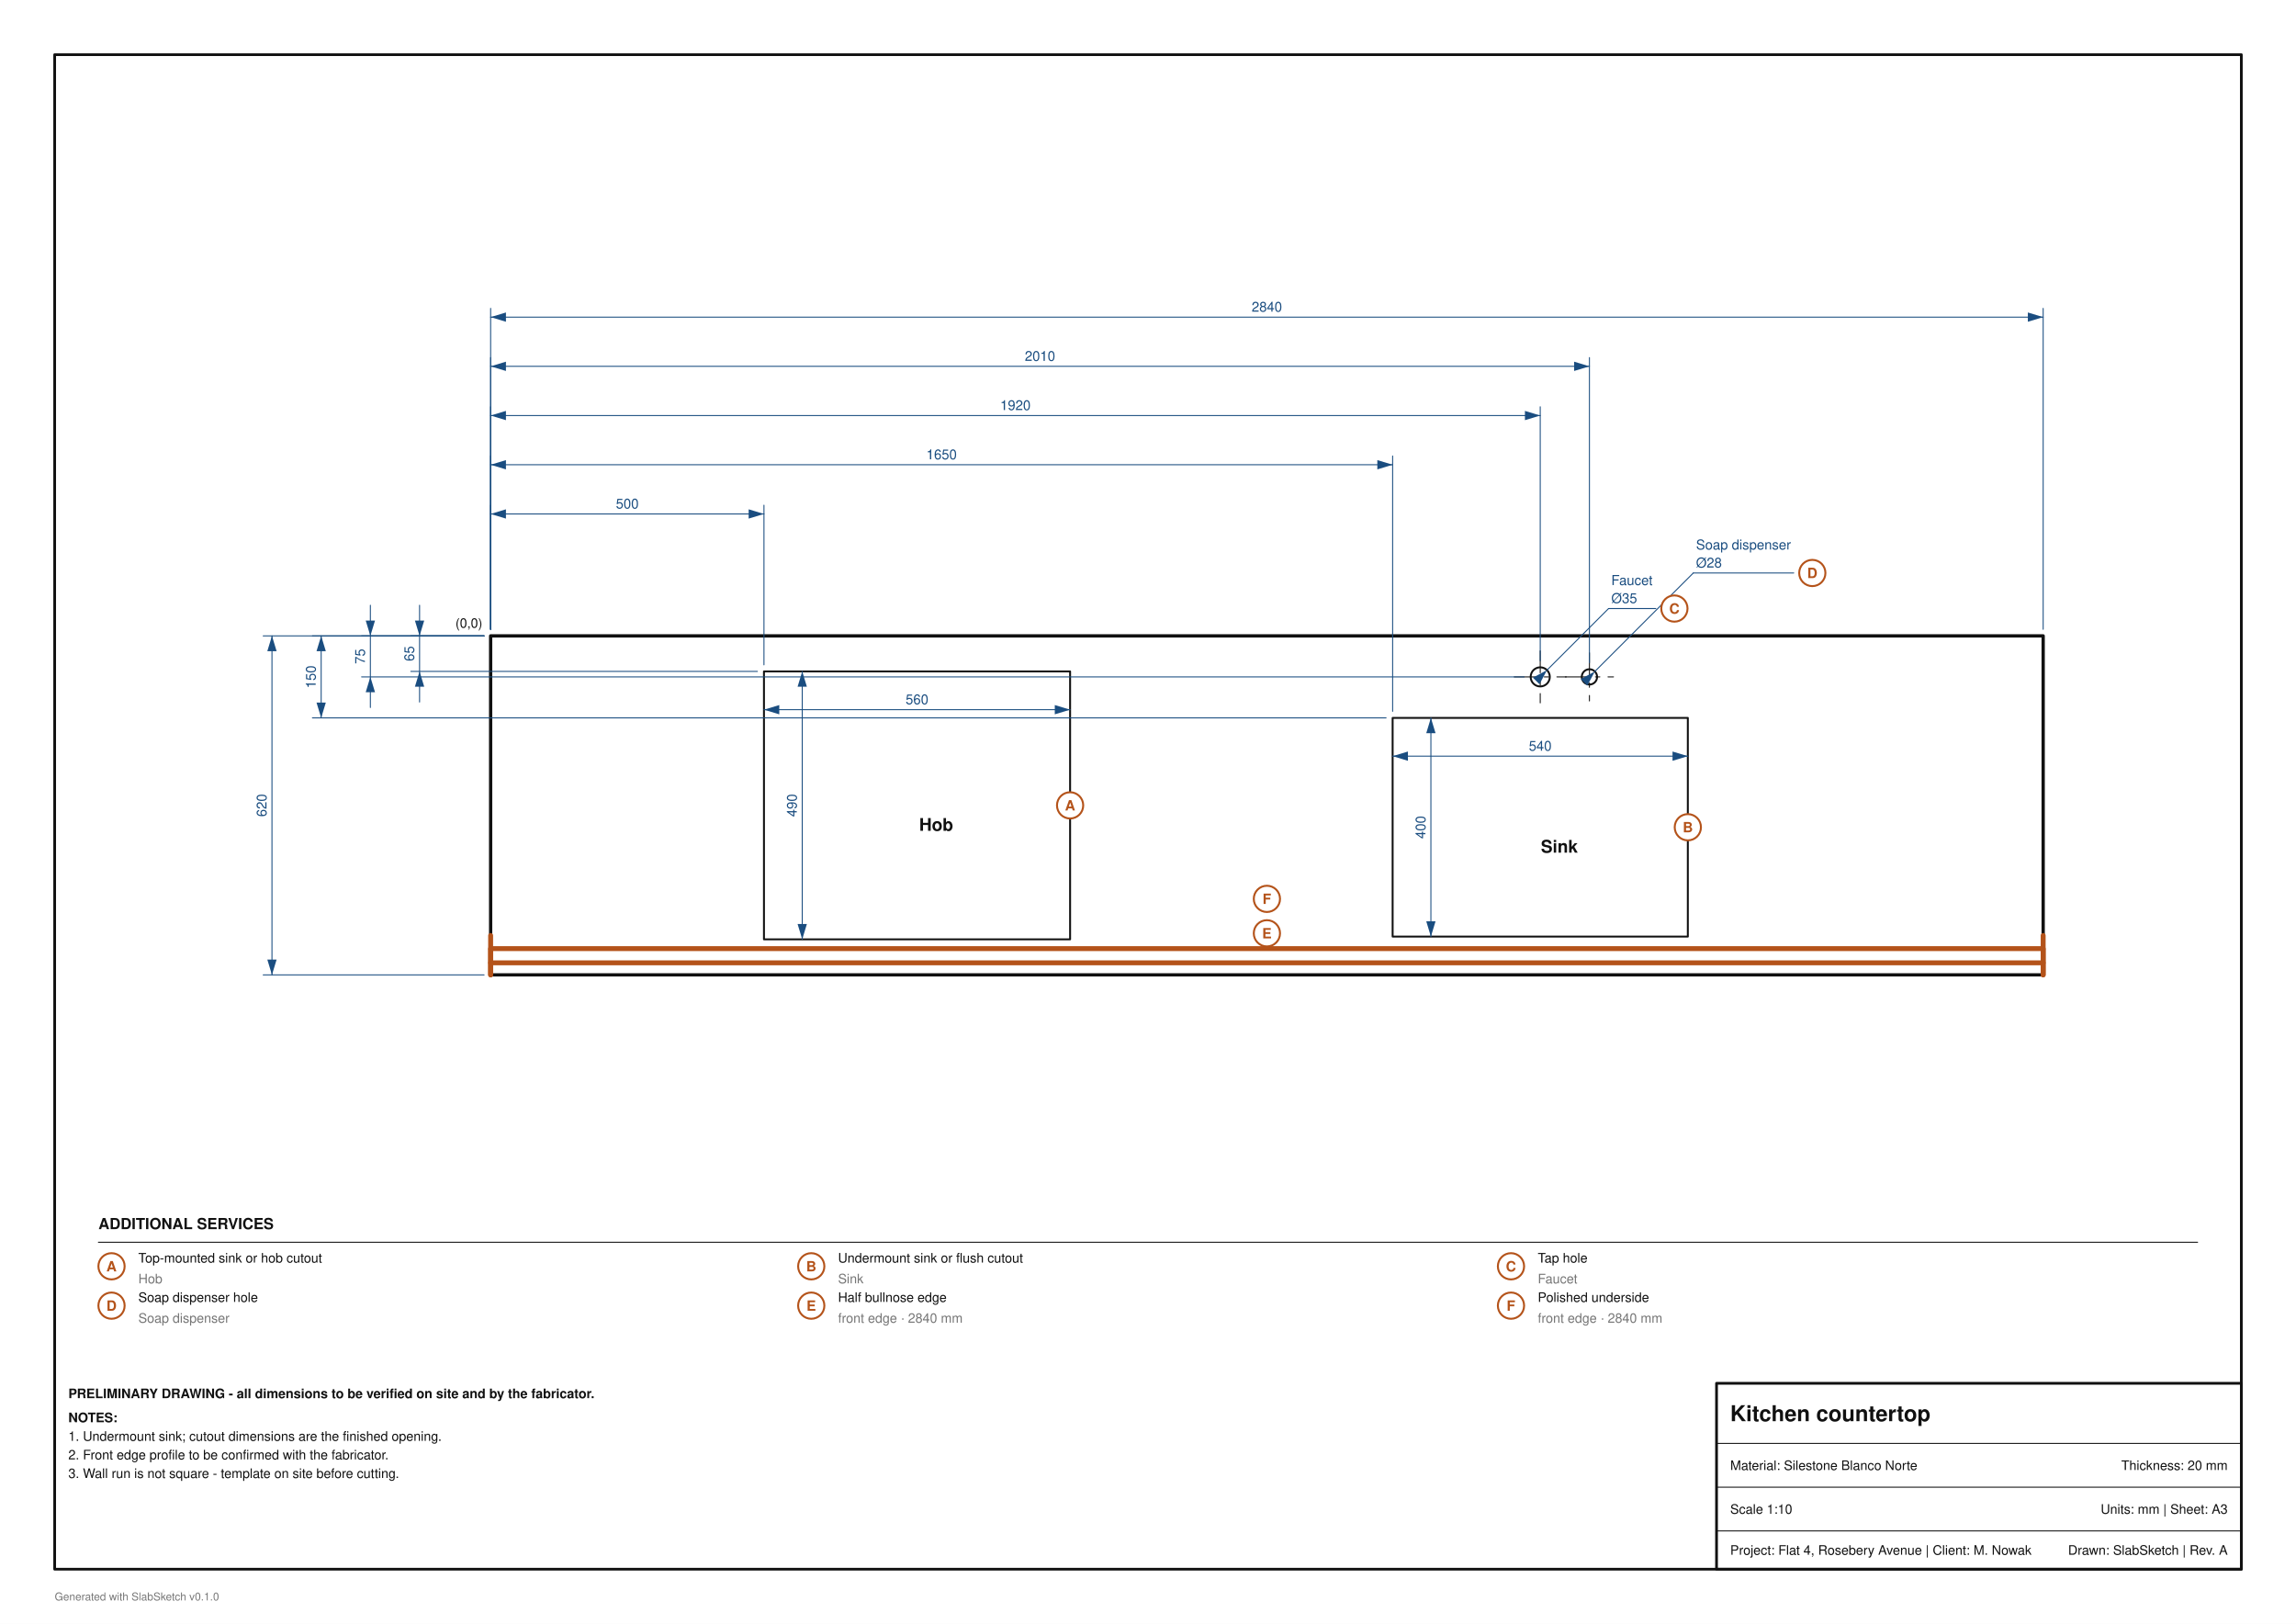
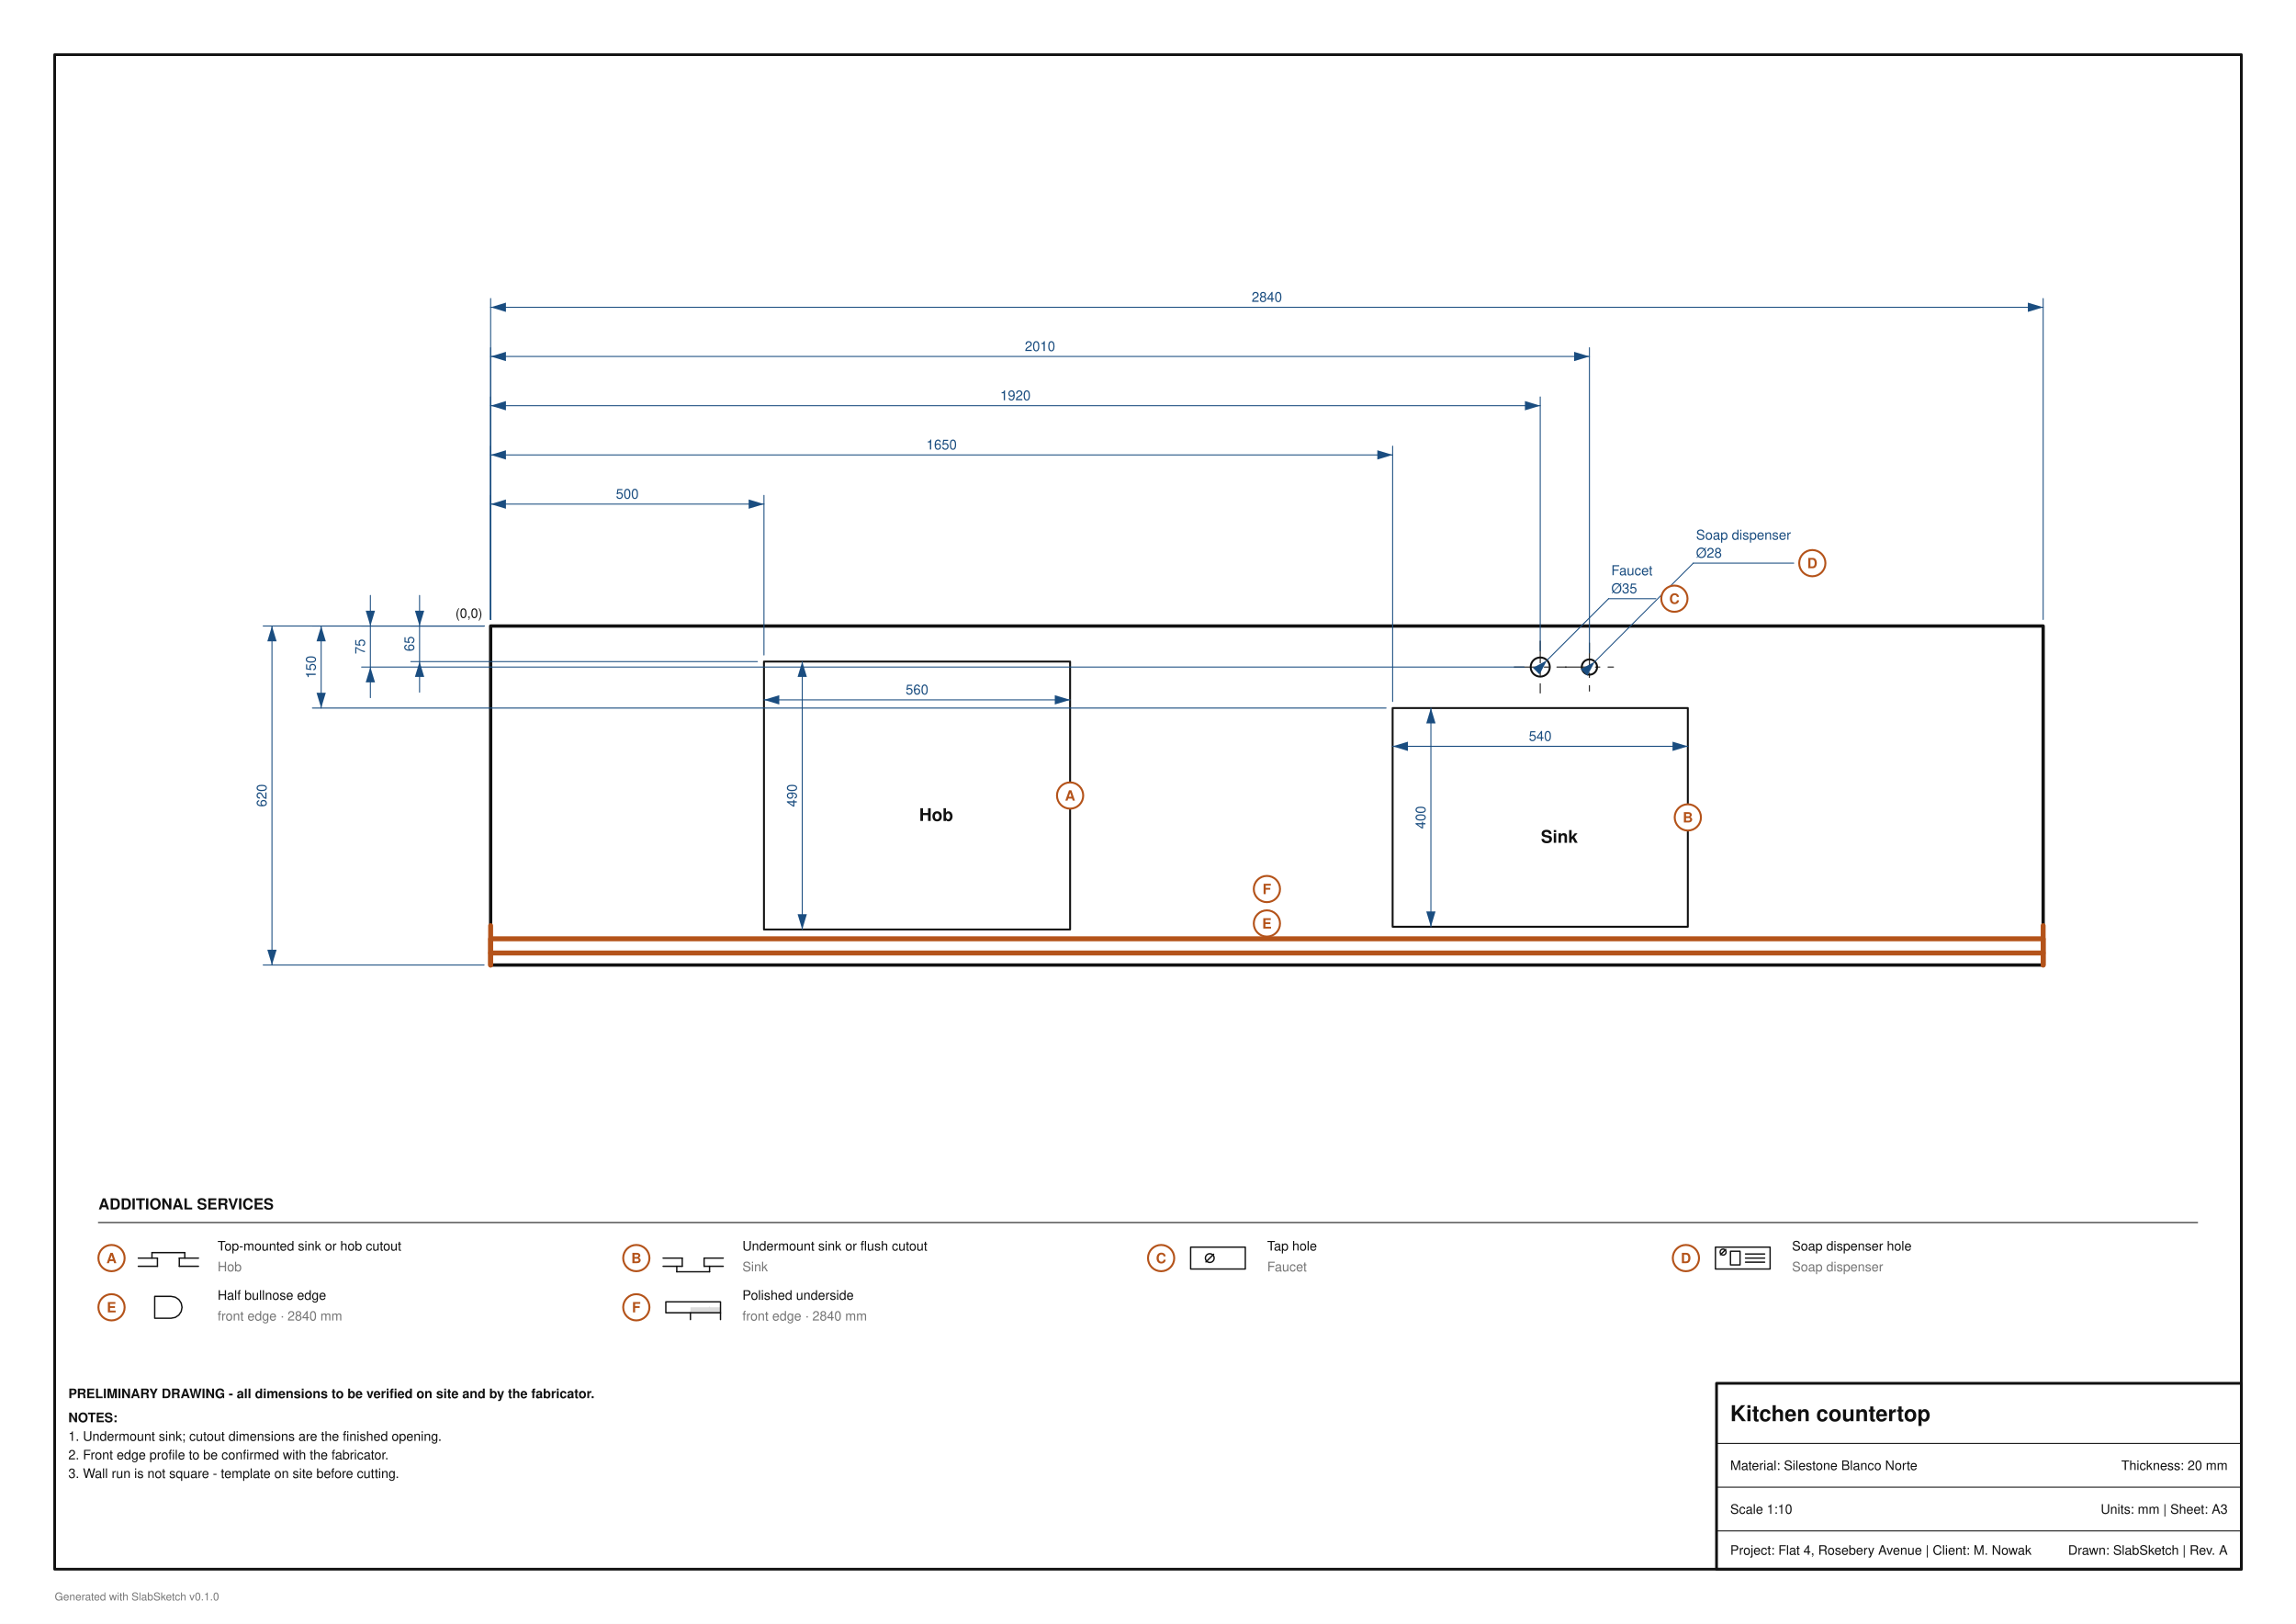
<svg xmlns="http://www.w3.org/2000/svg" version="1.1" width="420mm" height="297mm" viewBox="0 0 420 297">
  <rect x="0" y="0" width="420" height="297" fill="#ffffff" />
  <g fill="none" stroke="none" stroke-linecap="round" stroke-linejoin="round" font-family="Helvetica, Arial, sans-serif" shape-rendering="geometricPrecision">
    <g id="frame">
      <polygon points="10,10 410,10 410,287 10,287" stroke="#111111" stroke-width="0.5" fill="none" />
      <polygon points="314,253 410,253 410,287 314,287" stroke="#111111" stroke-width="0.5" fill="none" />
      <line x1="314" y1="264" x2="410" y2="264" stroke="#111111" stroke-width="0.18" />
      <line x1="314" y1="272" x2="410" y2="272" stroke="#111111" stroke-width="0.18" />
      <line x1="314" y1="280" x2="410" y2="280" stroke="#111111" stroke-width="0.18" />
-       <line x1="18" y1="227.2" x2="402" y2="227.2" stroke="#111111" stroke-width="0.18" />
+       <line x1="18" y1="223.6" x2="402" y2="223.6" stroke="#111111" stroke-width="0.18" />
    </g>
    <g id="outline">
-       <polygon points="89.75,116.3 373.75,116.3 373.75,178.3 89.75,178.3" stroke="#111111" stroke-width="0.6" fill="none" />
+       <polygon points="89.75,114.5 373.75,114.5 373.75,176.5 89.75,176.5" stroke="#111111" stroke-width="0.6" fill="none" />
    </g>
    <g id="cutout">
-       <polygon points="139.75,122.8 195.75,122.8 195.75,171.8 139.75,171.8" stroke="#111111" stroke-width="0.35" fill="none" />
-       <polygon points="254.75,131.3 308.75,131.3 308.75,171.3 254.75,171.3" stroke="#111111" stroke-width="0.35" fill="none" />
+       <polygon points="139.75,121 195.75,121 195.75,170 139.75,170" stroke="#111111" stroke-width="0.35" fill="none" />
+       <polygon points="254.75,129.5 308.75,129.5 308.75,169.5 254.75,169.5" stroke="#111111" stroke-width="0.35" fill="none" />
    </g>
    <g id="hole">
-       <circle cx="281.75" cy="123.8" r="1.75" stroke="#111111" stroke-width="0.35" fill="none" />
-       <circle cx="290.75" cy="123.8" r="1.4" stroke="#111111" stroke-width="0.35" fill="none" />
+       <circle cx="281.75" cy="122" r="1.75" stroke="#111111" stroke-width="0.35" fill="none" />
+       <circle cx="290.75" cy="122" r="1.4" stroke="#111111" stroke-width="0.35" fill="none" />
    </g>
    <g id="centreline">
-       <line x1="277" y1="123.8" x2="286.5" y2="123.8" stroke="#111111" stroke-width="0.18" stroke-dasharray="4 1.5 0.8 1.5" />
-       <line x1="281.75" y1="119.05" x2="281.75" y2="128.55" stroke="#111111" stroke-width="0.18" stroke-dasharray="4 1.5 0.8 1.5" />
-       <line x1="286.35" y1="123.8" x2="295.15" y2="123.8" stroke="#111111" stroke-width="0.18" stroke-dasharray="4 1.5 0.8 1.5" />
-       <line x1="290.75" y1="119.4" x2="290.75" y2="128.2" stroke="#111111" stroke-width="0.18" stroke-dasharray="4 1.5 0.8 1.5" />
+       <line x1="277" y1="122" x2="286.5" y2="122" stroke="#111111" stroke-width="0.18" stroke-dasharray="4 1.5 0.8 1.5" />
+       <line x1="281.75" y1="117.25" x2="281.75" y2="126.75" stroke="#111111" stroke-width="0.18" stroke-dasharray="4 1.5 0.8 1.5" />
+       <line x1="286.35" y1="122" x2="295.15" y2="122" stroke="#111111" stroke-width="0.18" stroke-dasharray="4 1.5 0.8 1.5" />
+       <line x1="290.75" y1="117.6" x2="290.75" y2="126.4" stroke="#111111" stroke-width="0.18" stroke-dasharray="4 1.5 0.8 1.5" />
    </g>
    <g id="dimension">
-       <line x1="139.75" y1="129.8" x2="195.75" y2="129.8" stroke="#1a4d80" stroke-width="0.18" />
-       <polygon points="139.75,129.8 142.55,130.65 142.55,128.95" fill="#1a4d80" />
-       <polygon points="195.75,129.8 192.95,128.95 192.95,130.65" fill="#1a4d80" />
-       <text x="167.75" y="128.8" dy="0" font-size="2.5" fill="#1a4d80" text-anchor="middle">560</text>
-       <line x1="254.75" y1="138.3" x2="308.75" y2="138.3" stroke="#1a4d80" stroke-width="0.18" />
-       <polygon points="254.75,138.3 257.55,139.15 257.55,137.45" fill="#1a4d80" />
-       <polygon points="308.75,138.3 305.95,137.45 305.95,139.15" fill="#1a4d80" />
-       <text x="281.75" y="137.3" dy="0" font-size="2.5" fill="#1a4d80" text-anchor="middle">540</text>
-       <line x1="89.75" y1="115.1" x2="89.75" y2="92.4" stroke="#1a4d80" stroke-width="0.18" />
-       <line x1="139.75" y1="121.6" x2="139.75" y2="92.4" stroke="#1a4d80" stroke-width="0.18" />
-       <line x1="89.75" y1="94" x2="139.75" y2="94" stroke="#1a4d80" stroke-width="0.18" />
-       <polygon points="89.75,94 92.55,94.85 92.55,93.15" fill="#1a4d80" />
-       <polygon points="139.75,94 136.95,93.15 136.95,94.85" fill="#1a4d80" />
-       <text x="114.75" y="93" dy="0" font-size="2.5" fill="#1a4d80" text-anchor="middle">500</text>
-       <line x1="89.75" y1="115.1" x2="89.75" y2="83.4" stroke="#1a4d80" stroke-width="0.18" />
-       <line x1="254.75" y1="130.1" x2="254.75" y2="83.4" stroke="#1a4d80" stroke-width="0.18" />
-       <line x1="89.75" y1="85" x2="254.75" y2="85" stroke="#1a4d80" stroke-width="0.18" />
-       <polygon points="89.75,85 92.55,85.85 92.55,84.15" fill="#1a4d80" />
-       <polygon points="254.75,85 251.95,84.15 251.95,85.85" fill="#1a4d80" />
-       <text x="172.25" y="84" dy="0" font-size="2.5" fill="#1a4d80" text-anchor="middle">1650</text>
-       <line x1="89.75" y1="115.1" x2="89.75" y2="74.4" stroke="#1a4d80" stroke-width="0.18" />
-       <line x1="281.75" y1="120.85" x2="281.75" y2="74.4" stroke="#1a4d80" stroke-width="0.18" />
-       <line x1="89.75" y1="76" x2="281.75" y2="76" stroke="#1a4d80" stroke-width="0.18" />
-       <polygon points="89.75,76 92.55,76.85 92.55,75.15" fill="#1a4d80" />
-       <polygon points="281.75,76 278.95,75.15 278.95,76.85" fill="#1a4d80" />
-       <text x="185.75" y="75" dy="0" font-size="2.5" fill="#1a4d80" text-anchor="middle">1920</text>
-       <line x1="89.75" y1="115.1" x2="89.75" y2="65.4" stroke="#1a4d80" stroke-width="0.18" />
-       <line x1="290.75" y1="121.2" x2="290.75" y2="65.4" stroke="#1a4d80" stroke-width="0.18" />
-       <line x1="89.75" y1="67" x2="290.75" y2="67" stroke="#1a4d80" stroke-width="0.18" />
-       <polygon points="89.75,67 92.55,67.85 92.55,66.15" fill="#1a4d80" />
-       <polygon points="290.75,67 287.95,66.15 287.95,67.85" fill="#1a4d80" />
-       <text x="190.25" y="66" dy="0" font-size="2.5" fill="#1a4d80" text-anchor="middle">2010</text>
-       <line x1="89.75" y1="115.1" x2="89.75" y2="56.4" stroke="#1a4d80" stroke-width="0.18" />
-       <line x1="373.75" y1="115.1" x2="373.75" y2="56.4" stroke="#1a4d80" stroke-width="0.18" />
-       <line x1="89.75" y1="58" x2="373.75" y2="58" stroke="#1a4d80" stroke-width="0.18" />
-       <polygon points="89.75,58 92.55,58.85 92.55,57.15" fill="#1a4d80" />
-       <polygon points="373.75,58 370.95,57.15 370.95,58.85" fill="#1a4d80" />
-       <text x="231.75" y="57" dy="0" font-size="2.5" fill="#1a4d80" text-anchor="middle">2840</text>
-       <line x1="146.75" y1="122.8" x2="146.75" y2="171.8" stroke="#1a4d80" stroke-width="0.18" />
-       <polygon points="146.75,122.8 145.9,125.6 147.6,125.6" fill="#1a4d80" />
-       <polygon points="146.75,171.8 147.6,169 145.9,169" fill="#1a4d80" />
-       <text x="145.75" y="147.3" dy="0" font-size="2.5" fill="#1a4d80" text-anchor="middle" transform="rotate(-90 145.75 147.3)">490</text>
-       <line x1="261.75" y1="131.3" x2="261.75" y2="171.3" stroke="#1a4d80" stroke-width="0.18" />
-       <polygon points="261.75,131.3 260.9,134.1 262.6,134.1" fill="#1a4d80" />
-       <polygon points="261.75,171.3 262.6,168.5 260.9,168.5" fill="#1a4d80" />
-       <text x="260.75" y="151.3" dy="0" font-size="2.5" fill="#1a4d80" text-anchor="middle" transform="rotate(-90 260.75 151.3)">400</text>
-       <line x1="88.55" y1="116.3" x2="75.15" y2="116.3" stroke="#1a4d80" stroke-width="0.18" />
-       <line x1="138.55" y1="122.8" x2="75.15" y2="122.8" stroke="#1a4d80" stroke-width="0.18" />
-       <line x1="76.75" y1="110.7" x2="76.75" y2="128.4" stroke="#1a4d80" stroke-width="0.18" />
-       <polygon points="76.75,116.3 77.6,113.5 75.9,113.5" fill="#1a4d80" />
-       <polygon points="76.75,122.8 75.9,125.6 77.6,125.6" fill="#1a4d80" />
-       <text x="75.75" y="119.55" dy="0" font-size="2.5" fill="#1a4d80" text-anchor="middle" transform="rotate(-90 75.75 119.55)">65</text>
-       <line x1="88.55" y1="116.3" x2="57.15" y2="116.3" stroke="#1a4d80" stroke-width="0.18" />
-       <line x1="253.55" y1="131.3" x2="57.15" y2="131.3" stroke="#1a4d80" stroke-width="0.18" />
-       <line x1="58.75" y1="116.3" x2="58.75" y2="131.3" stroke="#1a4d80" stroke-width="0.18" />
-       <polygon points="58.75,116.3 57.9,119.1 59.6,119.1" fill="#1a4d80" />
-       <polygon points="58.75,131.3 59.6,128.5 57.9,128.5" fill="#1a4d80" />
-       <text x="57.75" y="123.8" dy="0" font-size="2.5" fill="#1a4d80" text-anchor="middle" transform="rotate(-90 57.75 123.8)">150</text>
-       <line x1="88.55" y1="116.3" x2="66.15" y2="116.3" stroke="#1a4d80" stroke-width="0.18" />
-       <line x1="278.8" y1="123.8" x2="66.15" y2="123.8" stroke="#1a4d80" stroke-width="0.18" />
-       <line x1="67.75" y1="110.7" x2="67.75" y2="129.4" stroke="#1a4d80" stroke-width="0.18" />
-       <polygon points="67.75,116.3 68.6,113.5 66.9,113.5" fill="#1a4d80" />
-       <polygon points="67.75,123.8 66.9,126.6 68.6,126.6" fill="#1a4d80" />
-       <text x="66.75" y="120.05" dy="0" font-size="2.5" fill="#1a4d80" text-anchor="middle" transform="rotate(-90 66.75 120.05)">75</text>
-       <line x1="88.55" y1="116.3" x2="48.15" y2="116.3" stroke="#1a4d80" stroke-width="0.18" />
-       <line x1="88.55" y1="178.3" x2="48.15" y2="178.3" stroke="#1a4d80" stroke-width="0.18" />
-       <line x1="49.75" y1="116.3" x2="49.75" y2="178.3" stroke="#1a4d80" stroke-width="0.18" />
-       <polygon points="49.75,116.3 48.9,119.1 50.6,119.1" fill="#1a4d80" />
-       <polygon points="49.75,178.3 50.6,175.5 48.9,175.5" fill="#1a4d80" />
-       <text x="48.75" y="147.3" dy="0" font-size="2.5" fill="#1a4d80" text-anchor="middle" transform="rotate(-90 48.75 147.3)">620</text>
-       <line x1="282.987" y1="122.563" x2="294.25" y2="111.3" stroke="#1a4d80" stroke-width="0.18" />
-       <line x1="294.25" y1="111.3" x2="302.893" y2="111.3" stroke="#1a4d80" stroke-width="0.18" />
-       <polygon points="282.987,122.563 280.406,123.941 281.609,125.144" fill="#1a4d80" />
-       <text x="294.75" y="107" dy="0" font-size="2.5" fill="#1a4d80">Faucet</text>
-       <text x="294.75" y="110.3" dy="0" font-size="2.5" fill="#1a4d80">Ø35</text>
-       <line x1="291.74" y1="122.81" x2="309.75" y2="104.8" stroke="#1a4d80" stroke-width="0.18" />
-       <line x1="309.75" y1="104.8" x2="328.12" y2="104.8" stroke="#1a4d80" stroke-width="0.18" />
-       <polygon points="291.74,122.81 289.159,124.189 290.361,125.391" fill="#1a4d80" />
-       <text x="310.25" y="100.5" dy="0" font-size="2.5" fill="#1a4d80">Soap dispenser</text>
-       <text x="310.25" y="103.8" dy="0" font-size="2.5" fill="#1a4d80">Ø28</text>
+       <line x1="139.75" y1="128" x2="195.75" y2="128" stroke="#1a4d80" stroke-width="0.18" />
+       <polygon points="139.75,128 142.55,128.85 142.55,127.15" fill="#1a4d80" />
+       <polygon points="195.75,128 192.95,127.15 192.95,128.85" fill="#1a4d80" />
+       <text x="167.75" y="127" dy="0" font-size="2.5" fill="#1a4d80" text-anchor="middle">560</text>
+       <line x1="254.75" y1="136.5" x2="308.75" y2="136.5" stroke="#1a4d80" stroke-width="0.18" />
+       <polygon points="254.75,136.5 257.55,137.35 257.55,135.65" fill="#1a4d80" />
+       <polygon points="308.75,136.5 305.95,135.65 305.95,137.35" fill="#1a4d80" />
+       <text x="281.75" y="135.5" dy="0" font-size="2.5" fill="#1a4d80" text-anchor="middle">540</text>
+       <line x1="89.75" y1="113.3" x2="89.75" y2="90.6" stroke="#1a4d80" stroke-width="0.18" />
+       <line x1="139.75" y1="119.8" x2="139.75" y2="90.6" stroke="#1a4d80" stroke-width="0.18" />
+       <line x1="89.75" y1="92.2" x2="139.75" y2="92.2" stroke="#1a4d80" stroke-width="0.18" />
+       <polygon points="89.75,92.2 92.55,93.05 92.55,91.35" fill="#1a4d80" />
+       <polygon points="139.75,92.2 136.95,91.35 136.95,93.05" fill="#1a4d80" />
+       <text x="114.75" y="91.2" dy="0" font-size="2.5" fill="#1a4d80" text-anchor="middle">500</text>
+       <line x1="89.75" y1="113.3" x2="89.75" y2="81.6" stroke="#1a4d80" stroke-width="0.18" />
+       <line x1="254.75" y1="128.3" x2="254.75" y2="81.6" stroke="#1a4d80" stroke-width="0.18" />
+       <line x1="89.75" y1="83.2" x2="254.75" y2="83.2" stroke="#1a4d80" stroke-width="0.18" />
+       <polygon points="89.75,83.2 92.55,84.05 92.55,82.35" fill="#1a4d80" />
+       <polygon points="254.75,83.2 251.95,82.35 251.95,84.05" fill="#1a4d80" />
+       <text x="172.25" y="82.2" dy="0" font-size="2.5" fill="#1a4d80" text-anchor="middle">1650</text>
+       <line x1="89.75" y1="113.3" x2="89.75" y2="72.6" stroke="#1a4d80" stroke-width="0.18" />
+       <line x1="281.75" y1="119.05" x2="281.75" y2="72.6" stroke="#1a4d80" stroke-width="0.18" />
+       <line x1="89.75" y1="74.2" x2="281.75" y2="74.2" stroke="#1a4d80" stroke-width="0.18" />
+       <polygon points="89.75,74.2 92.55,75.05 92.55,73.35" fill="#1a4d80" />
+       <polygon points="281.75,74.2 278.95,73.35 278.95,75.05" fill="#1a4d80" />
+       <text x="185.75" y="73.2" dy="0" font-size="2.5" fill="#1a4d80" text-anchor="middle">1920</text>
+       <line x1="89.75" y1="113.3" x2="89.75" y2="63.6" stroke="#1a4d80" stroke-width="0.18" />
+       <line x1="290.75" y1="119.4" x2="290.75" y2="63.6" stroke="#1a4d80" stroke-width="0.18" />
+       <line x1="89.75" y1="65.2" x2="290.75" y2="65.2" stroke="#1a4d80" stroke-width="0.18" />
+       <polygon points="89.75,65.2 92.55,66.05 92.55,64.35" fill="#1a4d80" />
+       <polygon points="290.75,65.2 287.95,64.35 287.95,66.05" fill="#1a4d80" />
+       <text x="190.25" y="64.2" dy="0" font-size="2.5" fill="#1a4d80" text-anchor="middle">2010</text>
+       <line x1="89.75" y1="113.3" x2="89.75" y2="54.6" stroke="#1a4d80" stroke-width="0.18" />
+       <line x1="373.75" y1="113.3" x2="373.75" y2="54.6" stroke="#1a4d80" stroke-width="0.18" />
+       <line x1="89.75" y1="56.2" x2="373.75" y2="56.2" stroke="#1a4d80" stroke-width="0.18" />
+       <polygon points="89.75,56.2 92.55,57.05 92.55,55.35" fill="#1a4d80" />
+       <polygon points="373.75,56.2 370.95,55.35 370.95,57.05" fill="#1a4d80" />
+       <text x="231.75" y="55.2" dy="0" font-size="2.5" fill="#1a4d80" text-anchor="middle">2840</text>
+       <line x1="146.75" y1="121" x2="146.75" y2="170" stroke="#1a4d80" stroke-width="0.18" />
+       <polygon points="146.75,121 145.9,123.8 147.6,123.8" fill="#1a4d80" />
+       <polygon points="146.75,170 147.6,167.2 145.9,167.2" fill="#1a4d80" />
+       <text x="145.75" y="145.5" dy="0" font-size="2.5" fill="#1a4d80" text-anchor="middle" transform="rotate(-90 145.75 145.5)">490</text>
+       <line x1="261.75" y1="129.5" x2="261.75" y2="169.5" stroke="#1a4d80" stroke-width="0.18" />
+       <polygon points="261.75,129.5 260.9,132.3 262.6,132.3" fill="#1a4d80" />
+       <polygon points="261.75,169.5 262.6,166.7 260.9,166.7" fill="#1a4d80" />
+       <text x="260.75" y="149.5" dy="0" font-size="2.5" fill="#1a4d80" text-anchor="middle" transform="rotate(-90 260.75 149.5)">400</text>
+       <line x1="88.55" y1="114.5" x2="75.15" y2="114.5" stroke="#1a4d80" stroke-width="0.18" />
+       <line x1="138.55" y1="121" x2="75.15" y2="121" stroke="#1a4d80" stroke-width="0.18" />
+       <line x1="76.75" y1="108.9" x2="76.75" y2="126.6" stroke="#1a4d80" stroke-width="0.18" />
+       <polygon points="76.75,114.5 77.6,111.7 75.9,111.7" fill="#1a4d80" />
+       <polygon points="76.75,121 75.9,123.8 77.6,123.8" fill="#1a4d80" />
+       <text x="75.75" y="117.75" dy="0" font-size="2.5" fill="#1a4d80" text-anchor="middle" transform="rotate(-90 75.75 117.75)">65</text>
+       <line x1="88.55" y1="114.5" x2="57.15" y2="114.5" stroke="#1a4d80" stroke-width="0.18" />
+       <line x1="253.55" y1="129.5" x2="57.15" y2="129.5" stroke="#1a4d80" stroke-width="0.18" />
+       <line x1="58.75" y1="114.5" x2="58.75" y2="129.5" stroke="#1a4d80" stroke-width="0.18" />
+       <polygon points="58.75,114.5 57.9,117.3 59.6,117.3" fill="#1a4d80" />
+       <polygon points="58.75,129.5 59.6,126.7 57.9,126.7" fill="#1a4d80" />
+       <text x="57.75" y="122" dy="0" font-size="2.5" fill="#1a4d80" text-anchor="middle" transform="rotate(-90 57.75 122)">150</text>
+       <line x1="88.55" y1="114.5" x2="66.15" y2="114.5" stroke="#1a4d80" stroke-width="0.18" />
+       <line x1="278.8" y1="122" x2="66.15" y2="122" stroke="#1a4d80" stroke-width="0.18" />
+       <line x1="67.75" y1="108.9" x2="67.75" y2="127.6" stroke="#1a4d80" stroke-width="0.18" />
+       <polygon points="67.75,114.5 68.6,111.7 66.9,111.7" fill="#1a4d80" />
+       <polygon points="67.75,122 66.9,124.8 68.6,124.8" fill="#1a4d80" />
+       <text x="66.75" y="118.25" dy="0" font-size="2.5" fill="#1a4d80" text-anchor="middle" transform="rotate(-90 66.75 118.25)">75</text>
+       <line x1="88.55" y1="114.5" x2="48.15" y2="114.5" stroke="#1a4d80" stroke-width="0.18" />
+       <line x1="88.55" y1="176.5" x2="48.15" y2="176.5" stroke="#1a4d80" stroke-width="0.18" />
+       <line x1="49.75" y1="114.5" x2="49.75" y2="176.5" stroke="#1a4d80" stroke-width="0.18" />
+       <polygon points="49.75,114.5 48.9,117.3 50.6,117.3" fill="#1a4d80" />
+       <polygon points="49.75,176.5 50.6,173.7 48.9,173.7" fill="#1a4d80" />
+       <text x="48.75" y="145.5" dy="0" font-size="2.5" fill="#1a4d80" text-anchor="middle" transform="rotate(-90 48.75 145.5)">620</text>
+       <line x1="282.987" y1="120.763" x2="294.25" y2="109.5" stroke="#1a4d80" stroke-width="0.18" />
+       <line x1="294.25" y1="109.5" x2="302.893" y2="109.5" stroke="#1a4d80" stroke-width="0.18" />
+       <polygon points="282.987,120.763 280.406,122.141 281.609,123.344" fill="#1a4d80" />
+       <text x="294.75" y="105.2" dy="0" font-size="2.5" fill="#1a4d80">Faucet</text>
+       <text x="294.75" y="108.5" dy="0" font-size="2.5" fill="#1a4d80">Ø35</text>
+       <line x1="291.74" y1="121.01" x2="309.75" y2="103" stroke="#1a4d80" stroke-width="0.18" />
+       <line x1="309.75" y1="103" x2="328.12" y2="103" stroke="#1a4d80" stroke-width="0.18" />
+       <polygon points="291.74,121.01 289.159,122.389 290.361,123.591" fill="#1a4d80" />
+       <text x="310.25" y="98.7" dy="0" font-size="2.5" fill="#1a4d80">Soap dispenser</text>
+       <text x="310.25" y="102" dy="0" font-size="2.5" fill="#1a4d80">Ø28</text>
    </g>
    <g id="service">
-       <circle cx="195.75" cy="147.3" r="2.4" stroke="#b4531a" stroke-width="0.36" fill="#ffffff" />
-       <text x="195.75" y="147.3" dy="0.931" font-size="2.6" fill="#b4531a" text-anchor="middle" font-weight="bold">A</text>
-       <circle cx="308.75" cy="151.3" r="2.4" stroke="#b4531a" stroke-width="0.36" fill="#ffffff" />
-       <text x="308.75" y="151.3" dy="0.931" font-size="2.6" fill="#b4531a" text-anchor="middle" font-weight="bold">B</text>
-       <circle cx="306.293" cy="111.3" r="2.4" stroke="#b4531a" stroke-width="0.36" fill="#ffffff" />
-       <text x="306.293" y="111.3" dy="0.931" font-size="2.6" fill="#b4531a" text-anchor="middle" font-weight="bold">C</text>
-       <circle cx="331.52" cy="104.8" r="2.4" stroke="#b4531a" stroke-width="0.36" fill="#ffffff" />
-       <text x="331.52" y="104.8" dy="0.931" font-size="2.6" fill="#b4531a" text-anchor="middle" font-weight="bold">D</text>
-       <line x1="89.75" y1="176.1" x2="373.75" y2="176.1" stroke="#b4531a" stroke-width="0.9" />
-       <line x1="89.75" y1="178.3" x2="89.75" y2="173.7" stroke="#b4531a" stroke-width="0.9" />
-       <line x1="373.75" y1="178.3" x2="373.75" y2="173.7" stroke="#b4531a" stroke-width="0.9" />
-       <circle cx="231.75" cy="170.7" r="2.4" stroke="#b4531a" stroke-width="0.36" fill="#ffffff" />
-       <text x="231.75" y="170.7" dy="0.931" font-size="2.6" fill="#b4531a" text-anchor="middle" font-weight="bold">E</text>
-       <line x1="89.75" y1="173.5" x2="373.75" y2="173.5" stroke="#b4531a" stroke-width="0.9" />
-       <line x1="89.75" y1="178.3" x2="89.75" y2="171.1" stroke="#b4531a" stroke-width="0.9" />
-       <line x1="373.75" y1="178.3" x2="373.75" y2="171.1" stroke="#b4531a" stroke-width="0.9" />
-       <circle cx="231.75" cy="164.4" r="2.4" stroke="#b4531a" stroke-width="0.36" fill="#ffffff" />
-       <text x="231.75" y="164.4" dy="0.931" font-size="2.6" fill="#b4531a" text-anchor="middle" font-weight="bold">F</text>
-       <circle cx="20.4" cy="231.6" r="2.4" stroke="#b4531a" stroke-width="0.36" fill="#ffffff" />
-       <text x="20.4" y="231.6" dy="0.931" font-size="2.6" fill="#b4531a" text-anchor="middle" font-weight="bold">A</text>
-       <circle cx="148.4" cy="231.6" r="2.4" stroke="#b4531a" stroke-width="0.36" fill="#ffffff" />
-       <text x="148.4" y="231.6" dy="0.931" font-size="2.6" fill="#b4531a" text-anchor="middle" font-weight="bold">B</text>
-       <circle cx="276.4" cy="231.6" r="2.4" stroke="#b4531a" stroke-width="0.36" fill="#ffffff" />
-       <text x="276.4" y="231.6" dy="0.931" font-size="2.6" fill="#b4531a" text-anchor="middle" font-weight="bold">C</text>
-       <circle cx="20.4" cy="238.8" r="2.4" stroke="#b4531a" stroke-width="0.36" fill="#ffffff" />
-       <text x="20.4" y="238.8" dy="0.931" font-size="2.6" fill="#b4531a" text-anchor="middle" font-weight="bold">D</text>
-       <circle cx="148.4" cy="238.8" r="2.4" stroke="#b4531a" stroke-width="0.36" fill="#ffffff" />
-       <text x="148.4" y="238.8" dy="0.931" font-size="2.6" fill="#b4531a" text-anchor="middle" font-weight="bold">E</text>
-       <circle cx="276.4" cy="238.8" r="2.4" stroke="#b4531a" stroke-width="0.36" fill="#ffffff" />
-       <text x="276.4" y="238.8" dy="0.931" font-size="2.6" fill="#b4531a" text-anchor="middle" font-weight="bold">F</text>
+       <circle cx="195.75" cy="145.5" r="2.4" stroke="#b4531a" stroke-width="0.36" fill="#ffffff" />
+       <text x="195.75" y="145.5" dy="0.931" font-size="2.6" fill="#b4531a" text-anchor="middle" font-weight="bold">A</text>
+       <circle cx="308.75" cy="149.5" r="2.4" stroke="#b4531a" stroke-width="0.36" fill="#ffffff" />
+       <text x="308.75" y="149.5" dy="0.931" font-size="2.6" fill="#b4531a" text-anchor="middle" font-weight="bold">B</text>
+       <circle cx="306.293" cy="109.5" r="2.4" stroke="#b4531a" stroke-width="0.36" fill="#ffffff" />
+       <text x="306.293" y="109.5" dy="0.931" font-size="2.6" fill="#b4531a" text-anchor="middle" font-weight="bold">C</text>
+       <circle cx="331.52" cy="103" r="2.4" stroke="#b4531a" stroke-width="0.36" fill="#ffffff" />
+       <text x="331.52" y="103" dy="0.931" font-size="2.6" fill="#b4531a" text-anchor="middle" font-weight="bold">D</text>
+       <line x1="89.75" y1="174.3" x2="373.75" y2="174.3" stroke="#b4531a" stroke-width="0.9" />
+       <line x1="89.75" y1="176.5" x2="89.75" y2="171.9" stroke="#b4531a" stroke-width="0.9" />
+       <line x1="373.75" y1="176.5" x2="373.75" y2="171.9" stroke="#b4531a" stroke-width="0.9" />
+       <circle cx="231.75" cy="168.9" r="2.4" stroke="#b4531a" stroke-width="0.36" fill="#ffffff" />
+       <text x="231.75" y="168.9" dy="0.931" font-size="2.6" fill="#b4531a" text-anchor="middle" font-weight="bold">E</text>
+       <line x1="89.75" y1="171.7" x2="373.75" y2="171.7" stroke="#b4531a" stroke-width="0.9" />
+       <line x1="89.75" y1="176.5" x2="89.75" y2="169.3" stroke="#b4531a" stroke-width="0.9" />
+       <line x1="373.75" y1="176.5" x2="373.75" y2="169.3" stroke="#b4531a" stroke-width="0.9" />
+       <circle cx="231.75" cy="162.6" r="2.4" stroke="#b4531a" stroke-width="0.36" fill="#ffffff" />
+       <text x="231.75" y="162.6" dy="0.931" font-size="2.6" fill="#b4531a" text-anchor="middle" font-weight="bold">F</text>
+       <circle cx="20.4" cy="230.1" r="2.4" stroke="#b4531a" stroke-width="0.36" fill="#ffffff" />
+       <text x="20.4" y="230.1" dy="0.931" font-size="2.6" fill="#b4531a" text-anchor="middle" font-weight="bold">A</text>
+       <polyline points="25.3,230.1 28.8,230.1" stroke="#111111" stroke-width="0.25" fill="none" />
+       <polyline points="25.3,231.6 28.8,231.6" stroke="#111111" stroke-width="0.25" fill="none" />
+       <polyline points="28.8,230.1 28.8,231.6" stroke="#111111" stroke-width="0.25" fill="none" />
+       <polyline points="32.8,230.1 36.3,230.1" stroke="#111111" stroke-width="0.25" fill="none" />
+       <polyline points="32.8,231.6 36.3,231.6" stroke="#111111" stroke-width="0.25" fill="none" />
+       <polyline points="32.8,230.1 32.8,231.6" stroke="#111111" stroke-width="0.25" fill="none" />
+       <polyline points="27.8,229.1 33.8,229.1" stroke="#111111" stroke-width="0.25" fill="none" />
+       <polyline points="27.8,229.1 27.8,230.1" stroke="#111111" stroke-width="0.25" fill="none" />
+       <polyline points="33.8,229.1 33.8,230.1" stroke="#111111" stroke-width="0.25" fill="none" />
+       <circle cx="116.4" cy="230.1" r="2.4" stroke="#b4531a" stroke-width="0.36" fill="#ffffff" />
+       <text x="116.4" y="230.1" dy="0.931" font-size="2.6" fill="#b4531a" text-anchor="middle" font-weight="bold">B</text>
+       <polyline points="121.3,230.1 124.8,230.1" stroke="#111111" stroke-width="0.25" fill="none" />
+       <polyline points="121.3,231.6 124.8,231.6" stroke="#111111" stroke-width="0.25" fill="none" />
+       <polyline points="124.8,230.1 124.8,231.6" stroke="#111111" stroke-width="0.25" fill="none" />
+       <polyline points="128.8,230.1 132.3,230.1" stroke="#111111" stroke-width="0.25" fill="none" />
+       <polyline points="128.8,231.6 132.3,231.6" stroke="#111111" stroke-width="0.25" fill="none" />
+       <polyline points="128.8,230.1 128.8,231.6" stroke="#111111" stroke-width="0.25" fill="none" />
+       <polyline points="123.8,232.6 129.8,232.6" stroke="#111111" stroke-width="0.25" fill="none" />
+       <polyline points="123.8,231.6 123.8,232.6" stroke="#111111" stroke-width="0.25" fill="none" />
+       <polyline points="129.8,231.6 129.8,232.6" stroke="#111111" stroke-width="0.25" fill="none" />
+       <circle cx="212.4" cy="230.1" r="2.4" stroke="#b4531a" stroke-width="0.36" fill="#ffffff" />
+       <text x="212.4" y="230.1" dy="0.931" font-size="2.6" fill="#b4531a" text-anchor="middle" font-weight="bold">C</text>
+       <polygon points="217.8,228.1 227.8,228.1 227.8,232.1 217.8,232.1" stroke="#111111" stroke-width="0.25" fill="none" />
+       <circle cx="221.3" cy="230.1" r="0.8" stroke="#111111" stroke-width="0.25" fill="none" />
+       <polyline points="220.6,230.8 222,229.4" stroke="#111111" stroke-width="0.25" fill="none" />
+       <circle cx="308.4" cy="230.1" r="2.4" stroke="#b4531a" stroke-width="0.36" fill="#ffffff" />
+       <text x="308.4" y="230.1" dy="0.931" font-size="2.6" fill="#b4531a" text-anchor="middle" font-weight="bold">D</text>
+       <polygon points="313.8,228.1 323.8,228.1 323.8,232.1 313.8,232.1" stroke="#111111" stroke-width="0.25" fill="none" />
+       <circle cx="315.2" cy="229" r="0.55" stroke="#111111" stroke-width="0.25" fill="none" />
+       <polyline points="314.719,229.481 315.681,228.519" stroke="#111111" stroke-width="0.25" fill="none" />
+       <polygon points="316.55,228.85 318.3,228.85 318.3,231.35 316.55,231.35" stroke="#111111" stroke-width="0.25" fill="none" />
+       <polyline points="319.3,229.35 322.8,229.35" stroke="#111111" stroke-width="0.25" fill="none" />
+       <polyline points="319.3,230.1 322.8,230.1" stroke="#111111" stroke-width="0.25" fill="none" />
+       <polyline points="319.3,230.85 322.8,230.85" stroke="#111111" stroke-width="0.25" fill="none" />
+       <circle cx="20.4" cy="239.1" r="2.4" stroke="#b4531a" stroke-width="0.36" fill="#ffffff" />
+       <text x="20.4" y="239.1" dy="0.931" font-size="2.6" fill="#b4531a" text-anchor="middle" font-weight="bold">E</text>
+       <polygon points="28.3,237.1 31.3,237.1 31.3,237.1 32.065,237.252 32.714,237.686 33.148,238.335 33.3,239.1 33.148,239.865 32.714,240.514 32.065,240.948 31.3,241.1 28.3,241.1" stroke="#111111" stroke-width="0.25" fill="none" />
+       <circle cx="116.4" cy="239.1" r="2.4" stroke="#b4531a" stroke-width="0.36" fill="#ffffff" />
+       <text x="116.4" y="239.1" dy="0.931" font-size="2.6" fill="#b4531a" text-anchor="middle" font-weight="bold">F</text>
+       <polygon points="126.3,239.1 131.8,239.1 131.8,240.1 126.3,240.1" fill="#dcdcdc" />
+       <polygon points="129.8,238.9 130.094,239.6 129.8,240.3 129.506,239.6" fill="#dcdcdc" />
+       <polygon points="121.8,238.1 131.8,238.1 131.8,240.1 121.8,240.1" stroke="#111111" stroke-width="0.25" fill="none" />
+       <polyline points="126.3,240.1 126.3,241.35" stroke="#111111" stroke-width="0.25" fill="none" />
+       <polyline points="131.8,240.1 131.8,241.35" stroke="#111111" stroke-width="0.25" fill="none" />
    </g>
    <g id="annotation">
-       <text x="171.25" y="150.8" dy="1.146" font-size="3.2" fill="#111111" text-anchor="middle" font-weight="bold">Hob</text>
-       <text x="285.25" y="154.8" dy="1.146" font-size="3.2" fill="#111111" text-anchor="middle" font-weight="bold">Sink</text>
-       <text x="88.25" y="114.8" dy="0" font-size="2.4" fill="#111111" text-anchor="end">(0,0)</text>
+       <text x="171.25" y="149" dy="1.146" font-size="3.2" fill="#111111" text-anchor="middle" font-weight="bold">Hob</text>
+       <text x="285.25" y="153" dy="1.146" font-size="3.2" fill="#111111" text-anchor="middle" font-weight="bold">Sink</text>
+       <text x="88.25" y="113" dy="0" font-size="2.4" fill="#111111" text-anchor="end">(0,0)</text>
    </g>
    <g id="title">
      <text x="316.5" y="258.5" dy="1.432" font-size="4" fill="#111111" font-weight="bold">Kitchen countertop</text>
      <text x="407.5" y="268" dy="0.859" font-size="2.4" fill="#111111" text-anchor="end">Thickness: 20 mm</text>
      <text x="316.5" y="268" dy="0.859" font-size="2.4" fill="#111111">Material: Silestone Blanco Norte</text>
      <text x="407.5" y="276" dy="0.859" font-size="2.4" fill="#111111" text-anchor="end">Units: mm | Sheet: A3</text>
      <text x="316.5" y="276" dy="0.859" font-size="2.4" fill="#111111">Scale 1:10</text>
      <text x="407.5" y="283.5" dy="0.859" font-size="2.4" fill="#111111" text-anchor="end">Drawn: SlabSketch | Rev. A</text>
      <text x="316.5" y="283.5" dy="0.859" font-size="2.4" fill="#111111">Project: Flat 4, Rosebery Avenue | Client: M. Nowak</text>
      <text x="12.5" y="254" dy="1.718" font-size="2.4" fill="#111111" font-weight="bold">PRELIMINARY DRAWING - all dimensions to be verified on site and by the fabricator.</text>
      <text x="12.5" y="258.4" dy="1.718" font-size="2.4" fill="#111111" font-weight="bold">NOTES:</text>
      <text x="12.5" y="261.8" dy="1.718" font-size="2.4" fill="#111111">1. Undermount sink; cutout dimensions are the finished opening.</text>
      <text x="12.5" y="265.2" dy="1.718" font-size="2.4" fill="#111111">2. Front edge profile to be confirmed with the fabricator.</text>
      <text x="12.5" y="268.6" dy="1.718" font-size="2.4" fill="#111111">3. Wall run is not square - template on site before cutting.</text>
-       <text x="18" y="222.8" dy="2.005" font-size="2.8" fill="#111111" font-weight="bold">ADDITIONAL SERVICES</text>
-       <text x="25.3" y="229.2" dy="1.718" font-size="2.4" fill="#111111">Top-mounted sink or hob cutout</text>
-       <text x="25.3" y="233" dy="1.718" font-size="2.4" fill="#767676">Hob</text>
-       <text x="153.3" y="229.2" dy="1.718" font-size="2.4" fill="#111111">Undermount sink or flush cutout</text>
-       <text x="153.3" y="233" dy="1.718" font-size="2.4" fill="#767676">Sink</text>
-       <text x="281.3" y="229.2" dy="1.718" font-size="2.4" fill="#111111">Tap hole</text>
-       <text x="281.3" y="233" dy="1.718" font-size="2.4" fill="#767676">Faucet</text>
-       <text x="25.3" y="236.4" dy="1.718" font-size="2.4" fill="#111111">Soap dispenser hole</text>
-       <text x="25.3" y="240.2" dy="1.718" font-size="2.4" fill="#767676">Soap dispenser</text>
-       <text x="153.3" y="236.4" dy="1.718" font-size="2.4" fill="#111111">Half bullnose edge</text>
-       <text x="153.3" y="240.2" dy="1.718" font-size="2.4" fill="#767676">front edge · 2840 mm</text>
-       <text x="281.3" y="236.4" dy="1.718" font-size="2.4" fill="#111111">Polished underside</text>
-       <text x="281.3" y="240.2" dy="1.718" font-size="2.4" fill="#767676">front edge · 2840 mm</text>
+       <text x="18" y="219.2" dy="2.005" font-size="2.8" fill="#111111" font-weight="bold">ADDITIONAL SERVICES</text>
+       <text x="39.8" y="227" dy="1.718" font-size="2.4" fill="#111111">Top-mounted sink or hob cutout</text>
+       <text x="39.8" y="230.8" dy="1.718" font-size="2.4" fill="#767676">Hob</text>
+       <text x="135.8" y="227" dy="1.718" font-size="2.4" fill="#111111">Undermount sink or flush cutout</text>
+       <text x="135.8" y="230.8" dy="1.718" font-size="2.4" fill="#767676">Sink</text>
+       <text x="231.8" y="227" dy="1.718" font-size="2.4" fill="#111111">Tap hole</text>
+       <text x="231.8" y="230.8" dy="1.718" font-size="2.4" fill="#767676">Faucet</text>
+       <text x="327.8" y="227" dy="1.718" font-size="2.4" fill="#111111">Soap dispenser hole</text>
+       <text x="327.8" y="230.8" dy="1.718" font-size="2.4" fill="#767676">Soap dispenser</text>
+       <text x="39.8" y="236" dy="1.718" font-size="2.4" fill="#111111">Half bullnose edge</text>
+       <text x="39.8" y="239.8" dy="1.718" font-size="2.4" fill="#767676">front edge · 2840 mm</text>
+       <text x="135.8" y="236" dy="1.718" font-size="2.4" fill="#111111">Polished underside</text>
+       <text x="135.8" y="239.8" dy="1.718" font-size="2.4" fill="#767676">front edge · 2840 mm</text>
      <text x="10" y="292" dy="0.716" font-size="2" fill="#767676">Generated with SlabSketch v0.1.0</text>
    </g>
  </g>
</svg>
